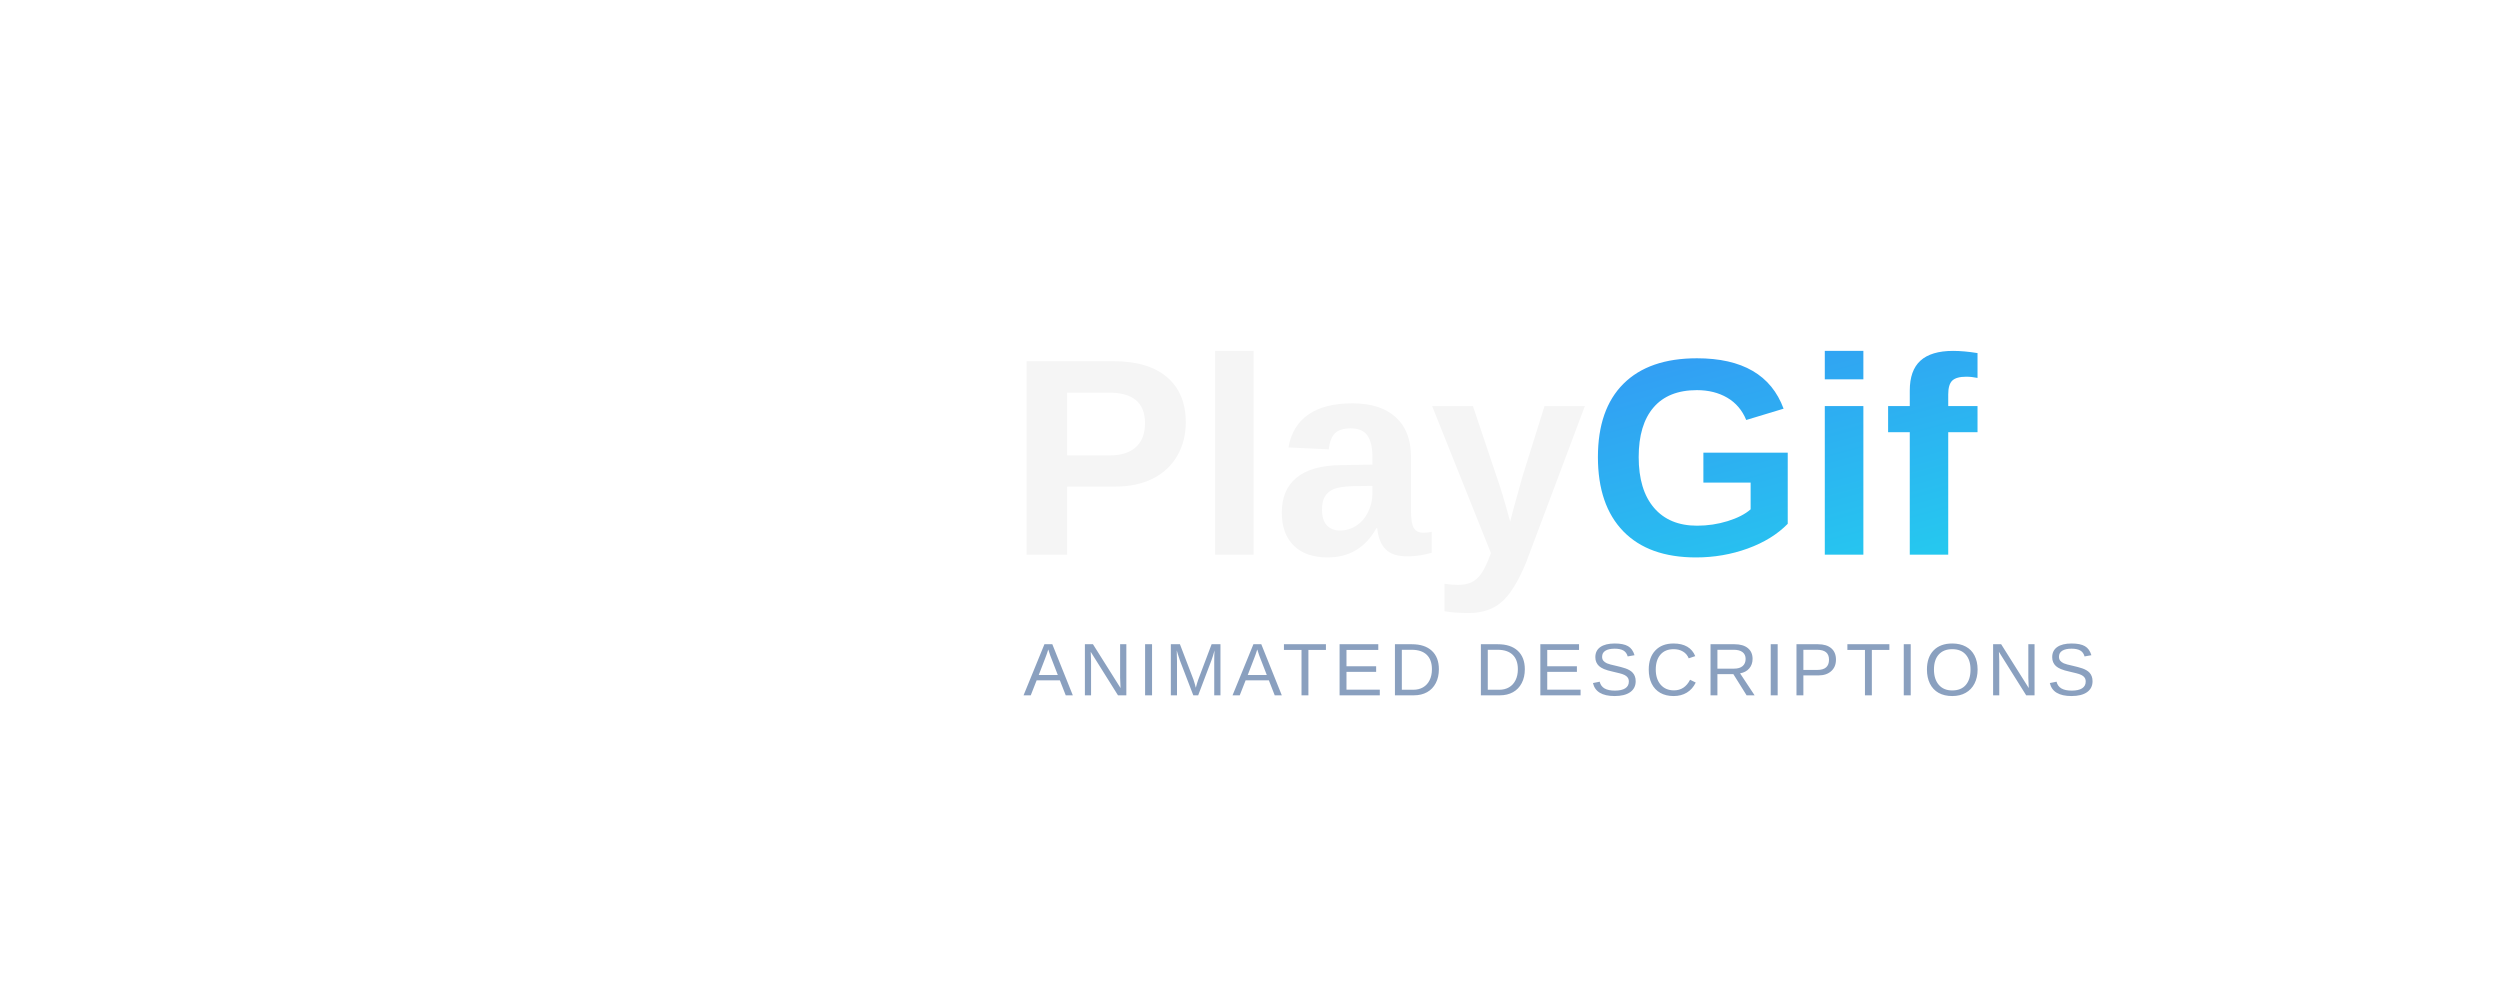
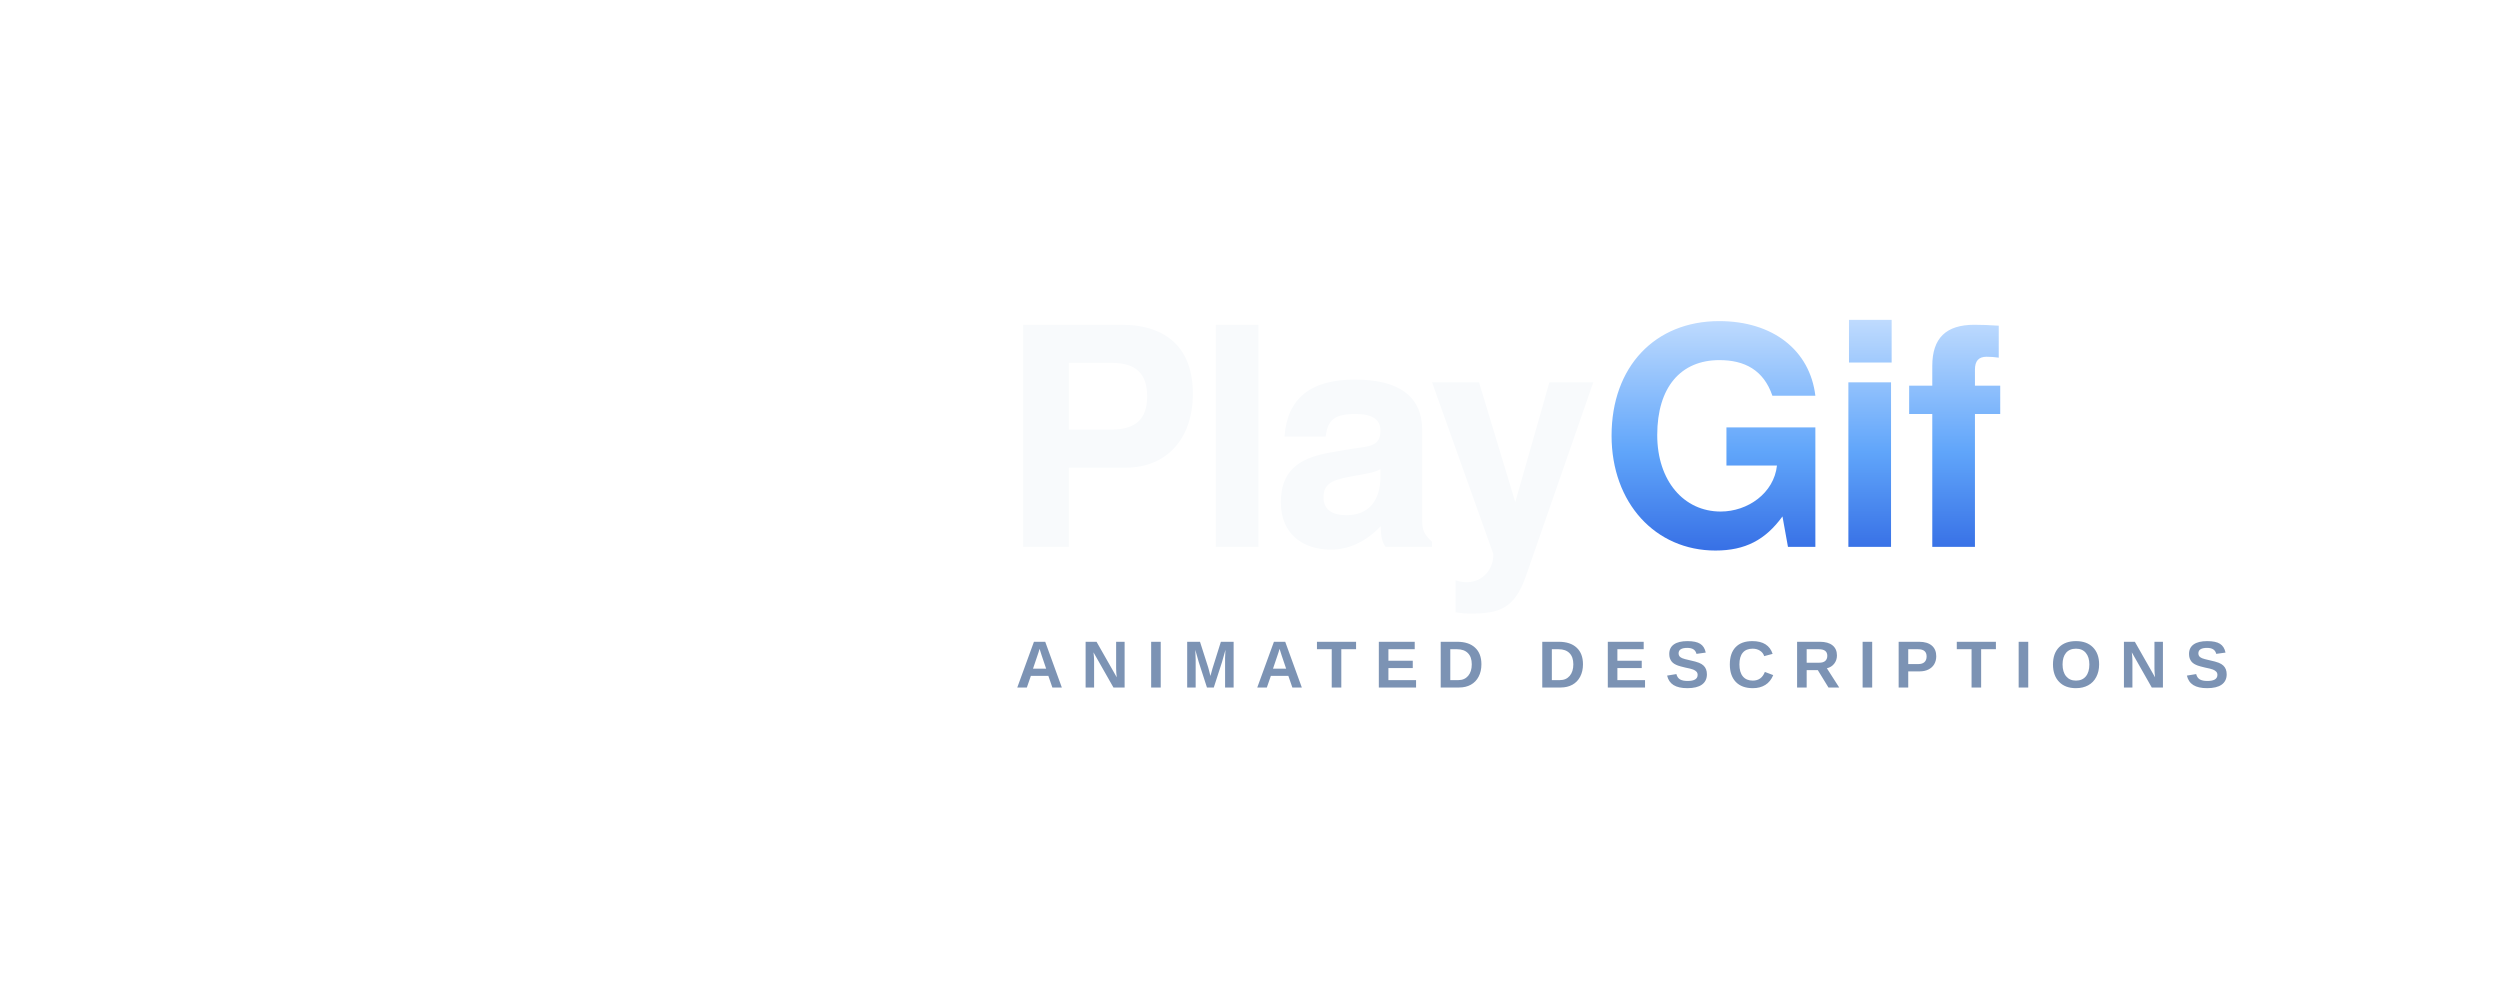
<svg xmlns="http://www.w3.org/2000/svg" width="640" height="256" viewBox="0 0 640 256">
  <defs>
    <linearGradient id="acc" x1="0" y1="0" x2="1" y2="1">
      <stop offset="0" stop-color="#3B82F6" />
      <stop offset="1" stop-color="#22D3EE" />
    </linearGradient>
    <linearGradient id="glass" x1="0" y1="0" x2="0.6" y2="1">
      <stop offset="0" stop-color="#60A5FA" stop-opacity="0.22" />
      <stop offset="1" stop-color="#0EA5E9" stop-opacity="0.06" />
    </linearGradient>
    <linearGradient id="blade" x1="0" y1="1" x2="1" y2="0">
      <stop offset="0" stop-color="#93C5FD" />
      <stop offset="0.5" stop-color="#DBEAFE" />
      <stop offset="1" stop-color="#F0F9FF" />
    </linearGradient>
    <linearGradient id="trail" x1="0" y1="1" x2="1" y2="0">
      <stop offset="0" stop-color="#22D3EE" stop-opacity="0" />
      <stop offset="0.5" stop-color="#38BDF8" stop-opacity="0.4" />
      <stop offset="1" stop-color="#A5D8FF" stop-opacity="0.92" />
+     </linearGradient>
+     <linearGradient id="wm" x1="0" y1="0" x2="0" y2="1">
+       <stop offset="0" stop-color="#BFDBFE" />
+       <stop offset="0.45" stop-color="#60A5FA" />
+       <stop offset="1" stop-color="#1D4ED8" />
    </linearGradient>
    <linearGradient id="media" x1="0" y1="0" x2="1" y2="1">
      <stop offset="0" stop-color="#7C3AED" />
      <stop offset="0.5" stop-color="#DB2777" />
      <stop offset="1" stop-color="#F59E0B" />
    </linearGradient>
    <linearGradient id="media2" x1="0" y1="0" x2="1" y2="1">
      <stop offset="0" stop-color="#0EA5E9" />
      <stop offset="0.55" stop-color="#14B8A6" />
      <stop offset="1" stop-color="#A3E635" />
    </linearGradient>
    <clipPath id="bscreen">
      <rect x="49" y="71" width="158" height="91" rx="10" />
    </clipPath>
    <clipPath id="bBefore">
      <path d="M 49 71 L 192 71 L 75 162 L 49 162 Z" />
    </clipPath>
    <clipPath id="bAfter">
      <path d="M 192 71 L 207 71 L 207 162 L 75 162 Z" />
    </clipPath>
  </defs>
-   <g id="wordmark" font-family="Segoe UI, Arial, sans-serif" font-weight="700">
-     <text x="258" y="142" font-size="72" fill="#F5F5F5">Play<tspan fill="url(#acc)">Gif</tspan>
+   <g id="wordmark" font-family="'Segoe UI Black','Arial Black','Helvetica Neue',Impact,sans-serif" font-weight="900">
+     <text x="256" y="140" font-size="78" letter-spacing="-2" fill="#F8FAFC">Play<tspan fill="url(#wm)">Gif</tspan>
    </text>
-     <text x="262" y="178" font-size="19" font-weight="400" fill="#8AA0BF" letter-spacing="1.5">ANIMATED DESCRIPTIONS</text>
+     <text x="260" y="176" font-size="17" font-family="'Segoe UI','Arial',sans-serif" font-weight="600" fill="#7C93B4" letter-spacing="4.5">ANIMATED DESCRIPTIONS</text>
  </g>
</svg>
